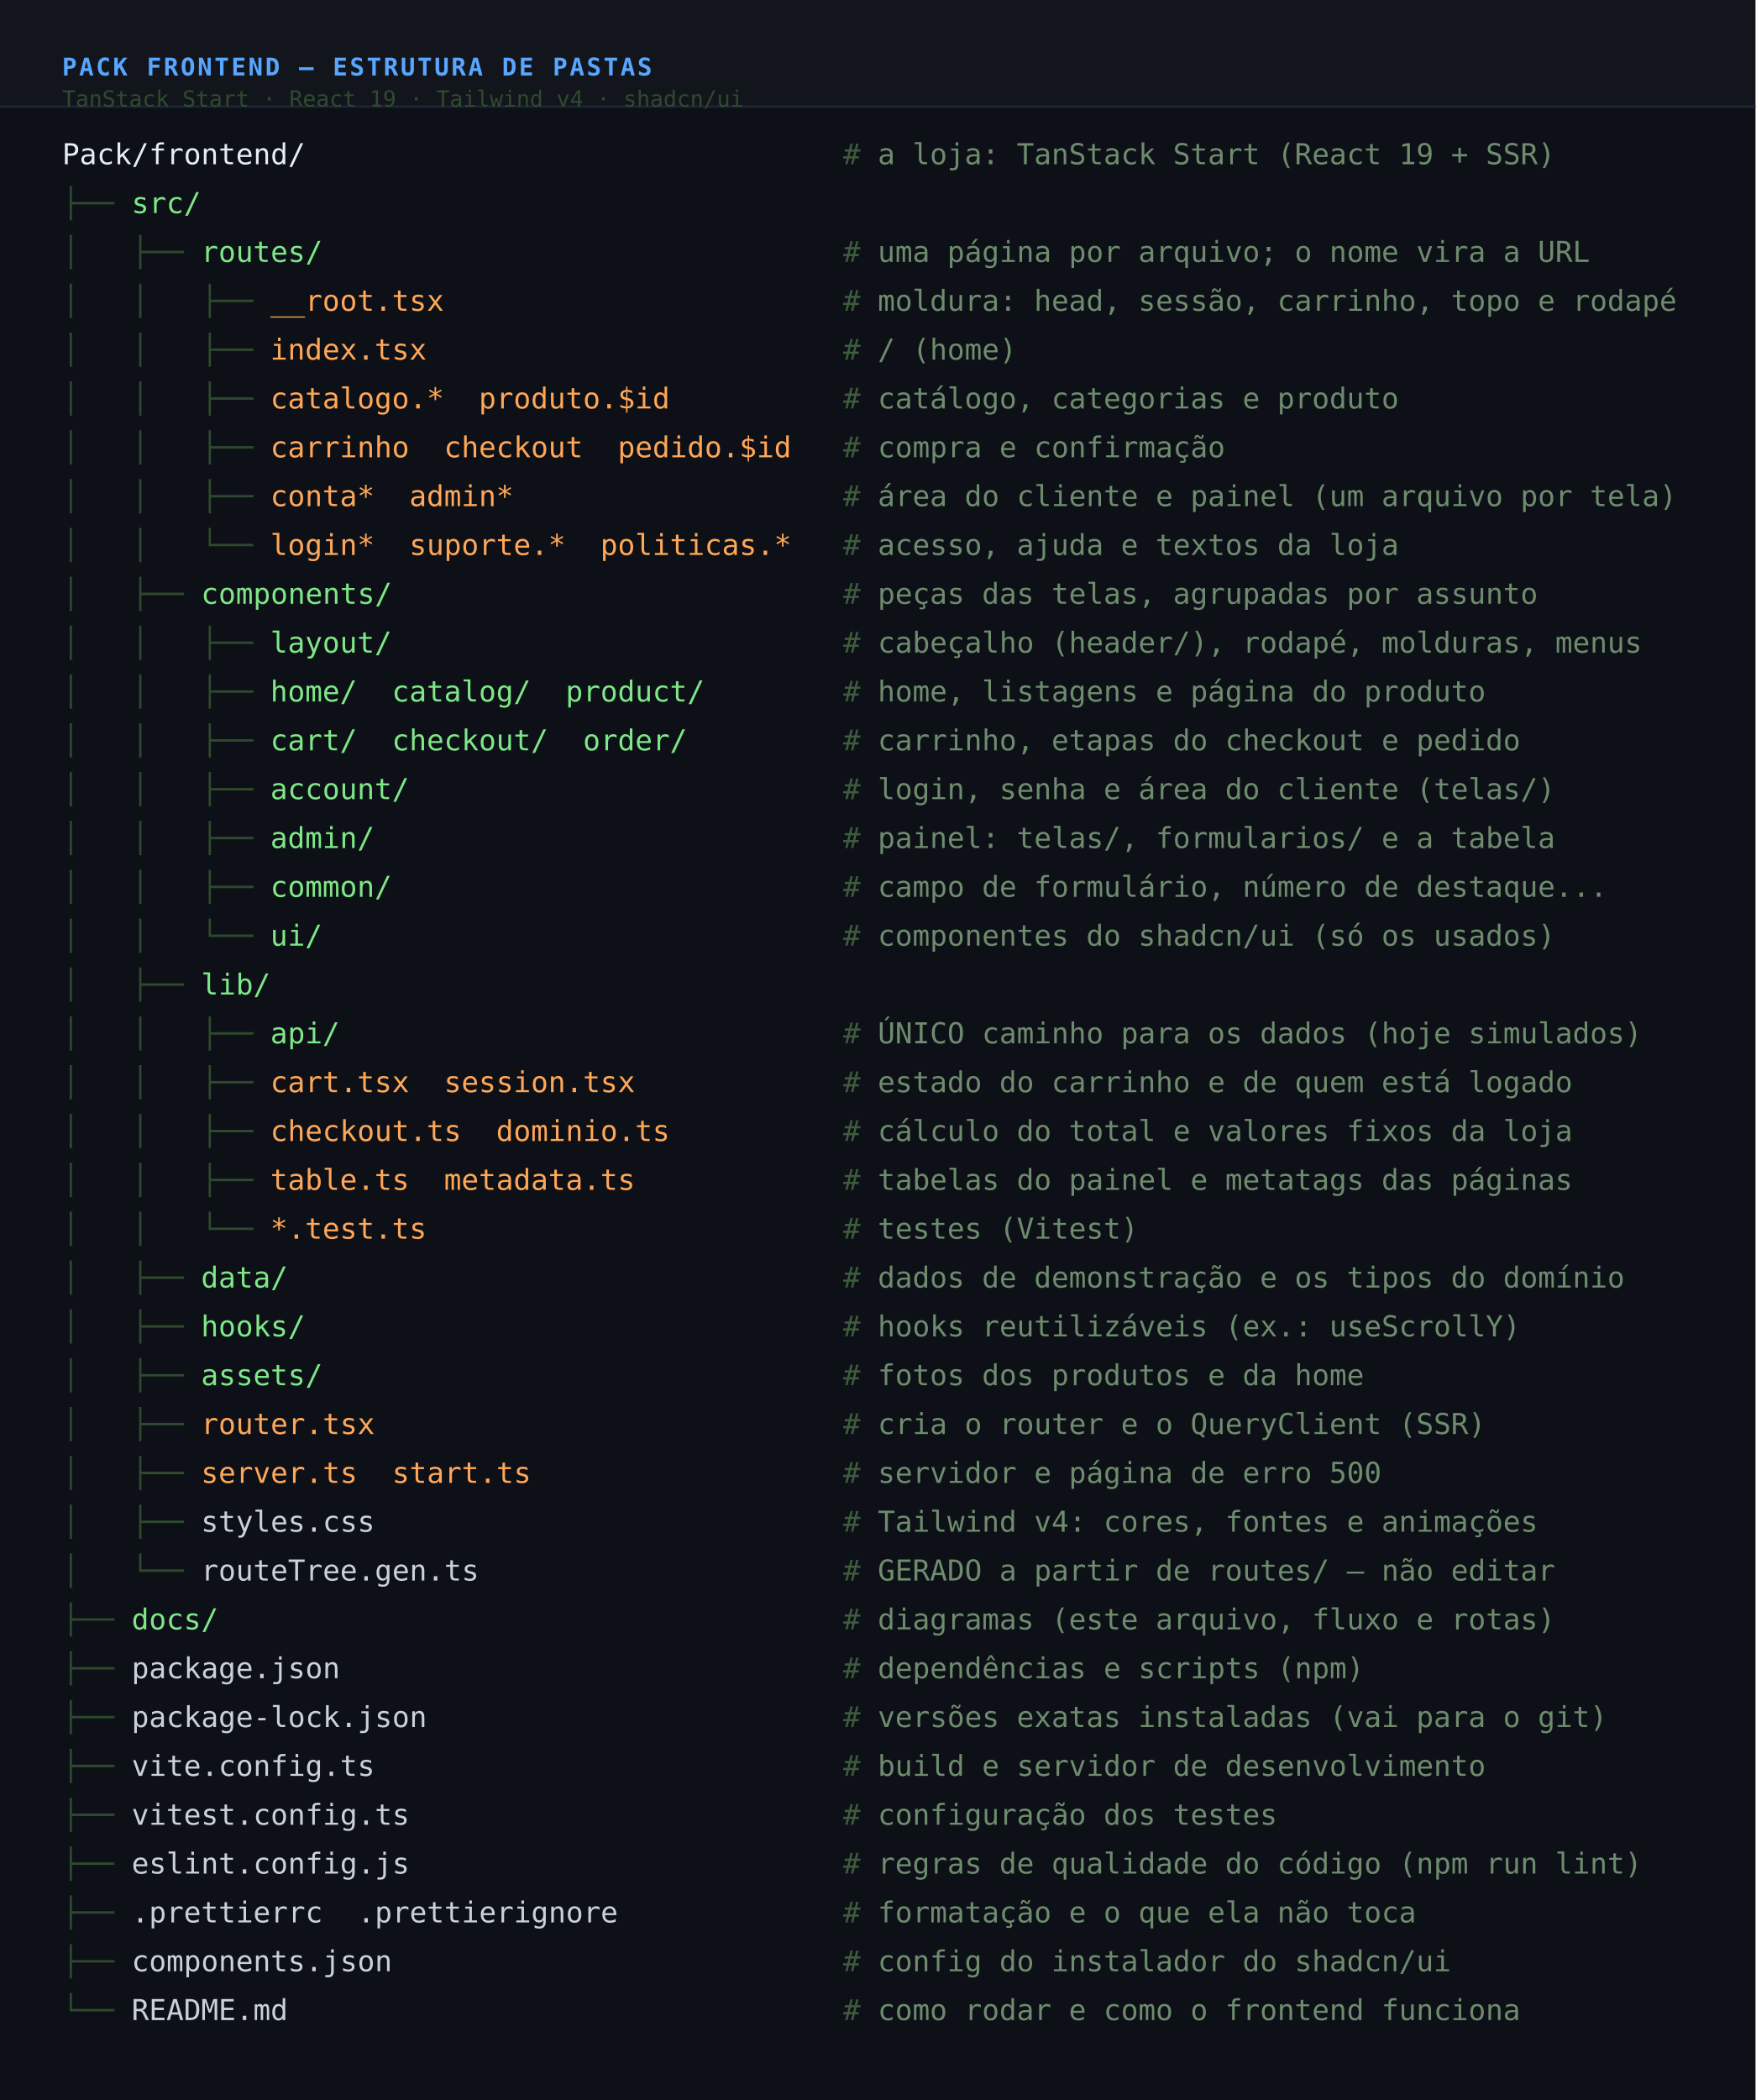
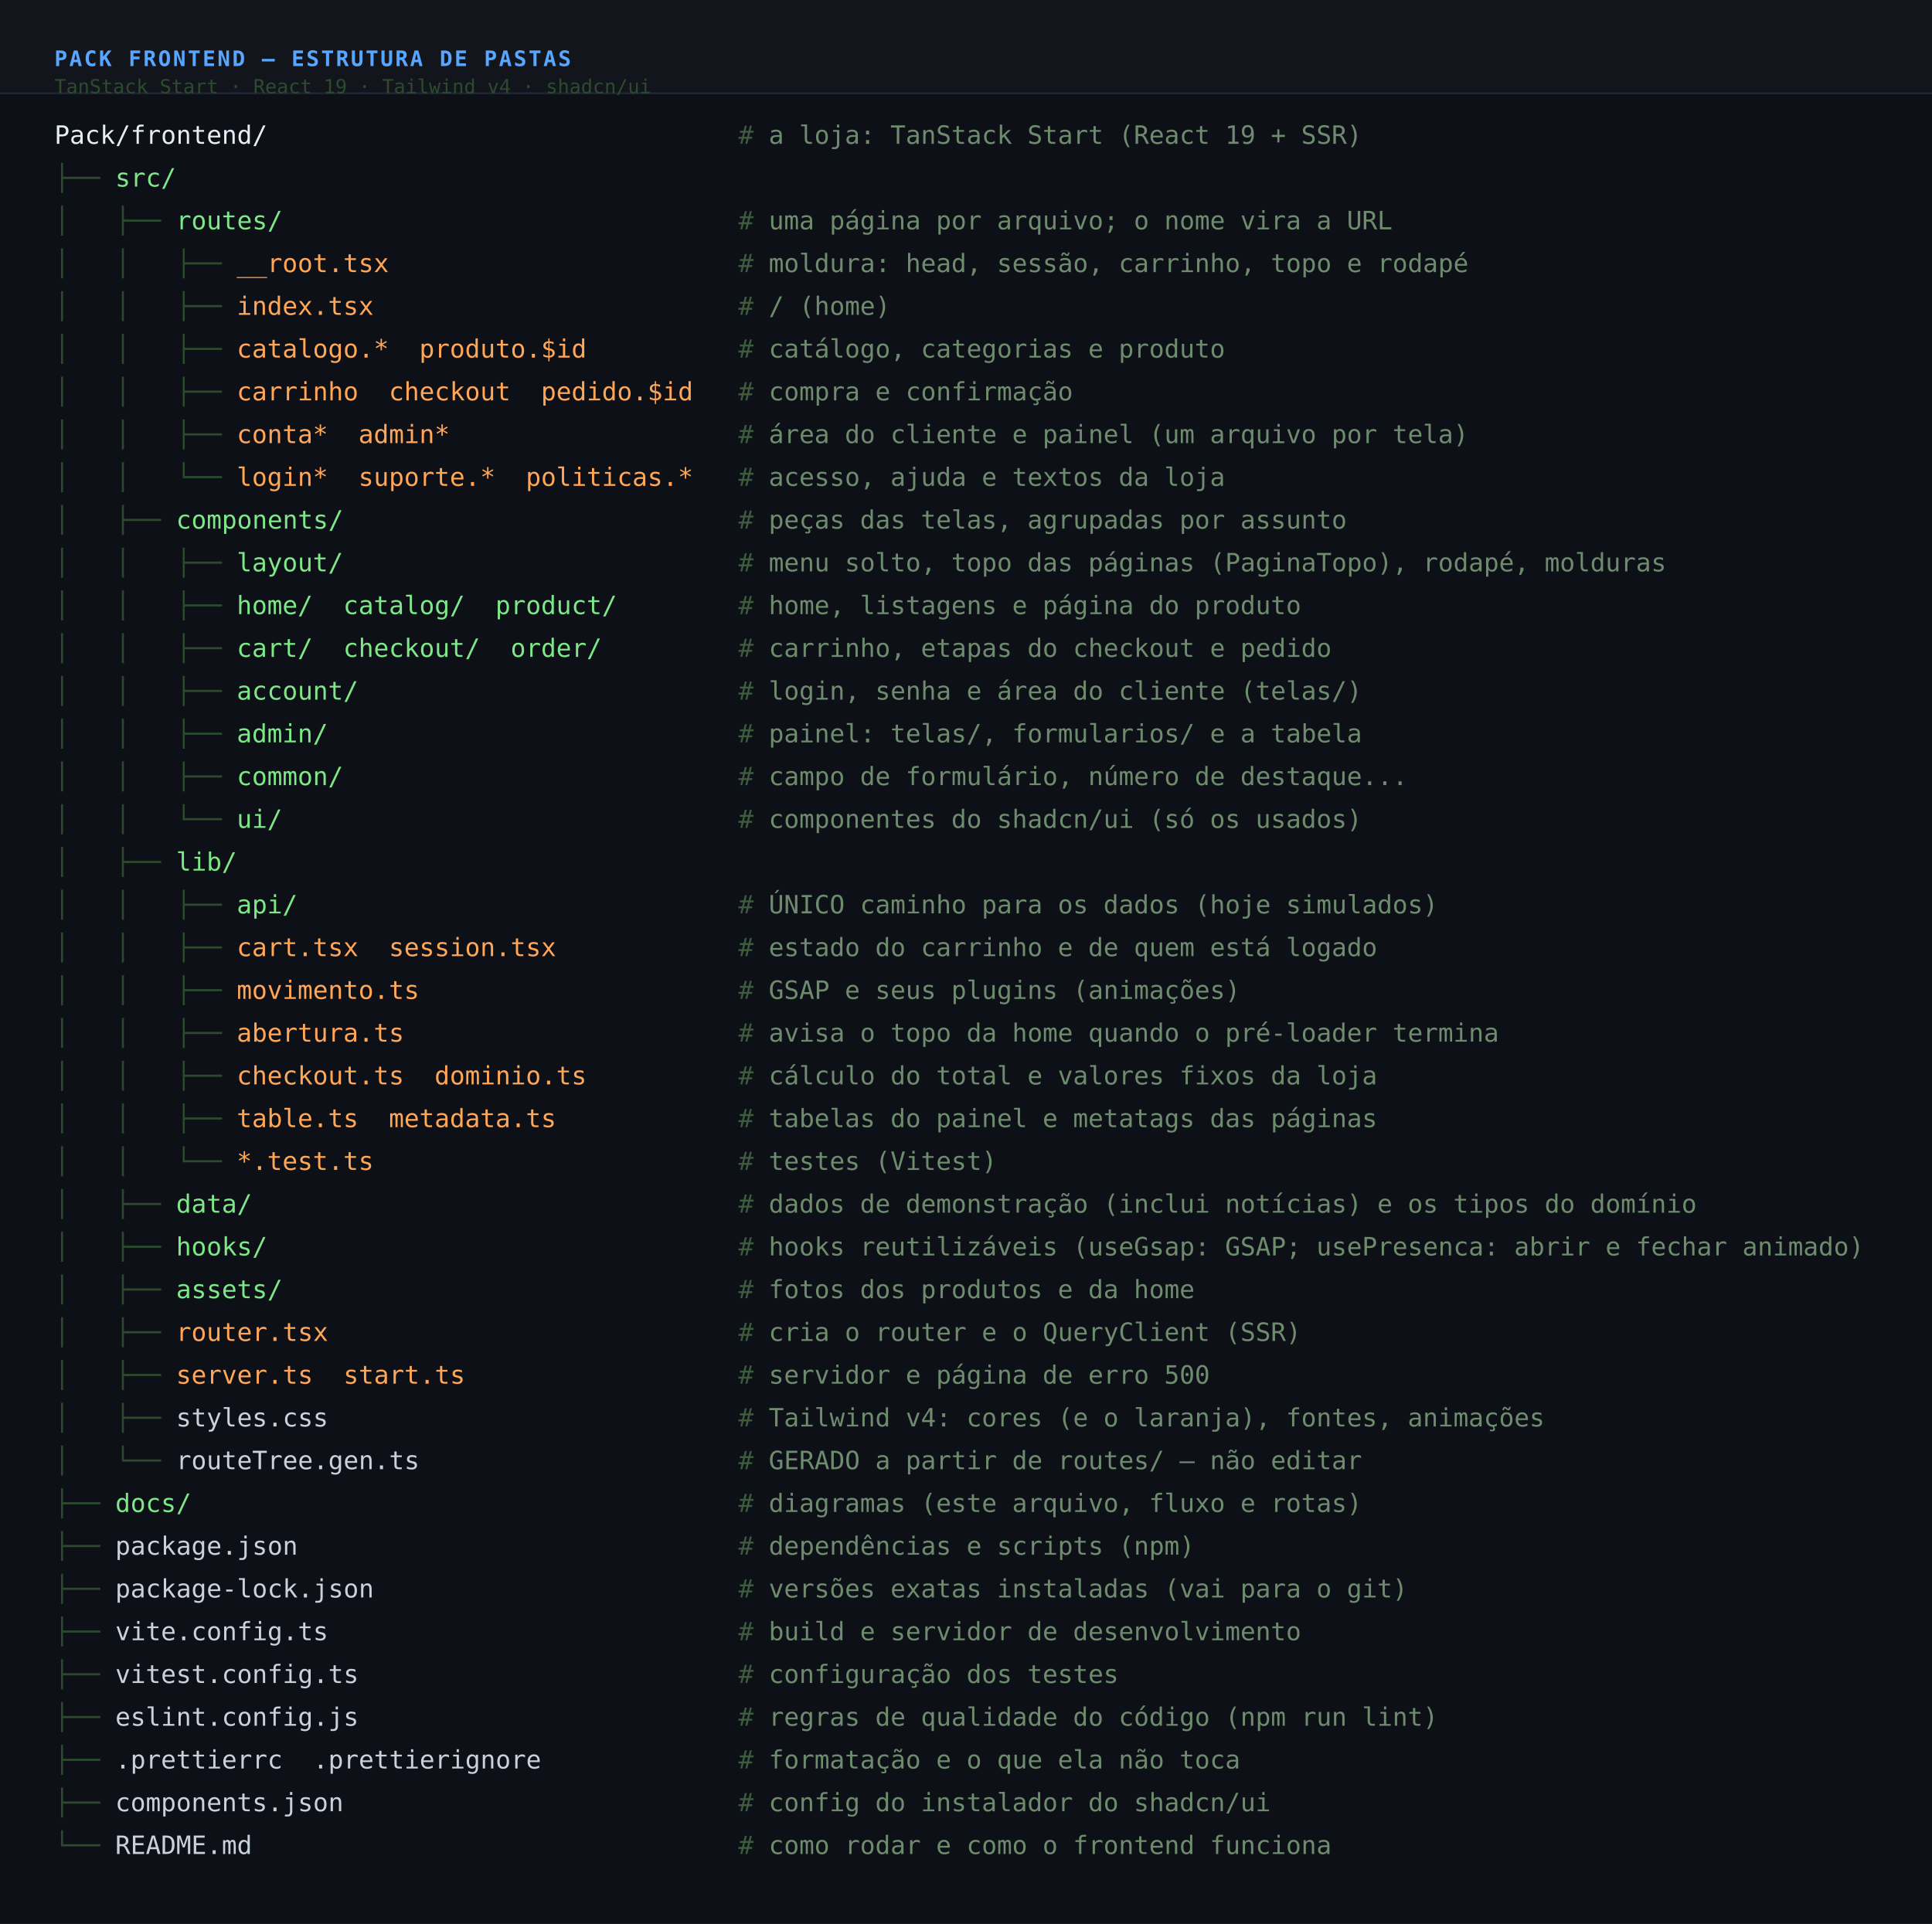
- <svg xmlns="http://www.w3.org/2000/svg" width="791" height="946" viewBox="0 0 791 946">
+ <svg xmlns="http://www.w3.org/2000/svg" width="994" height="990" viewBox="0 0 994 990">
  <defs>
    <style>text{font-family:JetBrains Mono, Fira Code, monospace;font-variant-ligatures:none;}</style>
  </defs>
-   <rect width="791" height="946" fill="#0d1117" />
-   <rect width="791" height="48" fill="rgba(255,255,255,0.02)" />
-   <line x1="0" y1="48" x2="791" y2="48" stroke="#1e2736" stroke-width="1" />
+   <rect width="994" height="990" fill="#0d1117" />
+   <rect width="994" height="48" fill="rgba(255,255,255,0.02)" />
+   <line x1="0" y1="48" x2="994" y2="48" stroke="#1e2736" stroke-width="1" />
  <text x="28" y="34" font-size="11" font-weight="700" fill="#58a6ff" letter-spacing="1">PACK FRONTEND — ESTRUTURA DE PASTAS</text>
  <text x="28" y="48" font-size="10" fill="#2e4a2e">TanStack Start · React 19 · Tailwind v4 · shadcn/ui</text>
  <text x="28.0" y="74" font-size="13" fill="#e6edf3" xml:space="preserve">Pack/frontend/</text>
  <text x="379.9" y="74" font-size="13" fill="#3d5c3d">#</text>
  <text x="395.5" y="74" font-size="13" fill="#6e8b6e">a loja: TanStack Start (React 19 + SSR)</text>
  <text x="28" y="96" font-size="13" fill="#2e4a2e" xml:space="preserve">├── </text>
  <text x="59.3" y="96" font-size="13" fill="#7ee787" xml:space="preserve">src/</text>
  <text x="28" y="118" font-size="13" fill="#2e4a2e" xml:space="preserve">│   ├── </text>
  <text x="90.6" y="118" font-size="13" fill="#7ee787" xml:space="preserve">routes/</text>
  <text x="379.9" y="118" font-size="13" fill="#3d5c3d">#</text>
  <text x="395.5" y="118" font-size="13" fill="#6e8b6e">uma página por arquivo; o nome vira a URL</text>
  <text x="28" y="140" font-size="13" fill="#2e4a2e" xml:space="preserve">│   │   ├── </text>
  <text x="121.8" y="140" font-size="13" fill="#ffa657" xml:space="preserve">__root.tsx</text>
  <text x="379.9" y="140" font-size="13" fill="#3d5c3d">#</text>
  <text x="395.5" y="140" font-size="13" fill="#6e8b6e">moldura: head, sessão, carrinho, topo e rodapé</text>
  <text x="28" y="162" font-size="13" fill="#2e4a2e" xml:space="preserve">│   │   ├── </text>
  <text x="121.8" y="162" font-size="13" fill="#ffa657" xml:space="preserve">index.tsx</text>
  <text x="379.9" y="162" font-size="13" fill="#3d5c3d">#</text>
  <text x="395.5" y="162" font-size="13" fill="#6e8b6e">/ (home)</text>
  <text x="28" y="184" font-size="13" fill="#2e4a2e" xml:space="preserve">│   │   ├── </text>
  <text x="121.8" y="184" font-size="13" fill="#ffa657" xml:space="preserve">catalogo.*  produto.$id</text>
  <text x="379.9" y="184" font-size="13" fill="#3d5c3d">#</text>
  <text x="395.5" y="184" font-size="13" fill="#6e8b6e">catálogo, categorias e produto</text>
  <text x="28" y="206" font-size="13" fill="#2e4a2e" xml:space="preserve">│   │   ├── </text>
  <text x="121.8" y="206" font-size="13" fill="#ffa657" xml:space="preserve">carrinho  checkout  pedido.$id</text>
  <text x="379.9" y="206" font-size="13" fill="#3d5c3d">#</text>
  <text x="395.5" y="206" font-size="13" fill="#6e8b6e">compra e confirmação</text>
  <text x="28" y="228" font-size="13" fill="#2e4a2e" xml:space="preserve">│   │   ├── </text>
  <text x="121.8" y="228" font-size="13" fill="#ffa657" xml:space="preserve">conta*  admin*</text>
  <text x="379.9" y="228" font-size="13" fill="#3d5c3d">#</text>
  <text x="395.5" y="228" font-size="13" fill="#6e8b6e">área do cliente e painel (um arquivo por tela)</text>
  <text x="28" y="250" font-size="13" fill="#2e4a2e" xml:space="preserve">│   │   └── </text>
  <text x="121.8" y="250" font-size="13" fill="#ffa657" xml:space="preserve">login*  suporte.*  politicas.*</text>
  <text x="379.9" y="250" font-size="13" fill="#3d5c3d">#</text>
  <text x="395.5" y="250" font-size="13" fill="#6e8b6e">acesso, ajuda e textos da loja</text>
  <text x="28" y="272" font-size="13" fill="#2e4a2e" xml:space="preserve">│   ├── </text>
  <text x="90.6" y="272" font-size="13" fill="#7ee787" xml:space="preserve">components/</text>
  <text x="379.9" y="272" font-size="13" fill="#3d5c3d">#</text>
  <text x="395.5" y="272" font-size="13" fill="#6e8b6e">peças das telas, agrupadas por assunto</text>
  <text x="28" y="294" font-size="13" fill="#2e4a2e" xml:space="preserve">│   │   ├── </text>
  <text x="121.8" y="294" font-size="13" fill="#7ee787" xml:space="preserve">layout/</text>
  <text x="379.9" y="294" font-size="13" fill="#3d5c3d">#</text>
-   <text x="395.5" y="294" font-size="13" fill="#6e8b6e">cabeçalho (header/), rodapé, molduras, menus</text>
+   <text x="395.5" y="294" font-size="13" fill="#6e8b6e">menu solto, topo das páginas (PaginaTopo), rodapé, molduras</text>
  <text x="28" y="316" font-size="13" fill="#2e4a2e" xml:space="preserve">│   │   ├── </text>
  <text x="121.8" y="316" font-size="13" fill="#7ee787" xml:space="preserve">home/  catalog/  product/</text>
  <text x="379.9" y="316" font-size="13" fill="#3d5c3d">#</text>
  <text x="395.5" y="316" font-size="13" fill="#6e8b6e">home, listagens e página do produto</text>
  <text x="28" y="338" font-size="13" fill="#2e4a2e" xml:space="preserve">│   │   ├── </text>
  <text x="121.8" y="338" font-size="13" fill="#7ee787" xml:space="preserve">cart/  checkout/  order/</text>
  <text x="379.9" y="338" font-size="13" fill="#3d5c3d">#</text>
  <text x="395.5" y="338" font-size="13" fill="#6e8b6e">carrinho, etapas do checkout e pedido</text>
  <text x="28" y="360" font-size="13" fill="#2e4a2e" xml:space="preserve">│   │   ├── </text>
  <text x="121.8" y="360" font-size="13" fill="#7ee787" xml:space="preserve">account/</text>
  <text x="379.9" y="360" font-size="13" fill="#3d5c3d">#</text>
  <text x="395.5" y="360" font-size="13" fill="#6e8b6e">login, senha e área do cliente (telas/)</text>
  <text x="28" y="382" font-size="13" fill="#2e4a2e" xml:space="preserve">│   │   ├── </text>
  <text x="121.8" y="382" font-size="13" fill="#7ee787" xml:space="preserve">admin/</text>
  <text x="379.9" y="382" font-size="13" fill="#3d5c3d">#</text>
  <text x="395.5" y="382" font-size="13" fill="#6e8b6e">painel: telas/, formularios/ e a tabela</text>
  <text x="28" y="404" font-size="13" fill="#2e4a2e" xml:space="preserve">│   │   ├── </text>
  <text x="121.8" y="404" font-size="13" fill="#7ee787" xml:space="preserve">common/</text>
  <text x="379.9" y="404" font-size="13" fill="#3d5c3d">#</text>
  <text x="395.5" y="404" font-size="13" fill="#6e8b6e">campo de formulário, número de destaque...</text>
  <text x="28" y="426" font-size="13" fill="#2e4a2e" xml:space="preserve">│   │   └── </text>
  <text x="121.8" y="426" font-size="13" fill="#7ee787" xml:space="preserve">ui/</text>
  <text x="379.9" y="426" font-size="13" fill="#3d5c3d">#</text>
  <text x="395.5" y="426" font-size="13" fill="#6e8b6e">componentes do shadcn/ui (só os usados)</text>
  <text x="28" y="448" font-size="13" fill="#2e4a2e" xml:space="preserve">│   ├── </text>
  <text x="90.6" y="448" font-size="13" fill="#7ee787" xml:space="preserve">lib/</text>
  <text x="28" y="470" font-size="13" fill="#2e4a2e" xml:space="preserve">│   │   ├── </text>
  <text x="121.8" y="470" font-size="13" fill="#7ee787" xml:space="preserve">api/</text>
  <text x="379.9" y="470" font-size="13" fill="#3d5c3d">#</text>
  <text x="395.5" y="470" font-size="13" fill="#6e8b6e">ÚNICO caminho para os dados (hoje simulados)</text>
  <text x="28" y="492" font-size="13" fill="#2e4a2e" xml:space="preserve">│   │   ├── </text>
  <text x="121.8" y="492" font-size="13" fill="#ffa657" xml:space="preserve">cart.tsx  session.tsx</text>
  <text x="379.9" y="492" font-size="13" fill="#3d5c3d">#</text>
  <text x="395.5" y="492" font-size="13" fill="#6e8b6e">estado do carrinho e de quem está logado</text>
  <text x="28" y="514" font-size="13" fill="#2e4a2e" xml:space="preserve">│   │   ├── </text>
-   <text x="121.8" y="514" font-size="13" fill="#ffa657" xml:space="preserve">checkout.ts  dominio.ts</text>
+   <text x="121.8" y="514" font-size="13" fill="#ffa657" xml:space="preserve">movimento.ts</text>
  <text x="379.9" y="514" font-size="13" fill="#3d5c3d">#</text>
-   <text x="395.5" y="514" font-size="13" fill="#6e8b6e">cálculo do total e valores fixos da loja</text>
+   <text x="395.5" y="514" font-size="13" fill="#6e8b6e">GSAP e seus plugins (animações)</text>
  <text x="28" y="536" font-size="13" fill="#2e4a2e" xml:space="preserve">│   │   ├── </text>
-   <text x="121.8" y="536" font-size="13" fill="#ffa657" xml:space="preserve">table.ts  metadata.ts</text>
+   <text x="121.8" y="536" font-size="13" fill="#ffa657" xml:space="preserve">abertura.ts</text>
  <text x="379.9" y="536" font-size="13" fill="#3d5c3d">#</text>
-   <text x="395.5" y="536" font-size="13" fill="#6e8b6e">tabelas do painel e metatags das páginas</text>
-   <text x="28" y="558" font-size="13" fill="#2e4a2e" xml:space="preserve">│   │   └── </text>
-   <text x="121.8" y="558" font-size="13" fill="#ffa657" xml:space="preserve">*.test.ts</text>
+   <text x="395.5" y="536" font-size="13" fill="#6e8b6e">avisa o topo da home quando o pré-loader termina</text>
+   <text x="28" y="558" font-size="13" fill="#2e4a2e" xml:space="preserve">│   │   ├── </text>
+   <text x="121.8" y="558" font-size="13" fill="#ffa657" xml:space="preserve">checkout.ts  dominio.ts</text>
  <text x="379.9" y="558" font-size="13" fill="#3d5c3d">#</text>
-   <text x="395.5" y="558" font-size="13" fill="#6e8b6e">testes (Vitest)</text>
-   <text x="28" y="580" font-size="13" fill="#2e4a2e" xml:space="preserve">│   ├── </text>
-   <text x="90.6" y="580" font-size="13" fill="#7ee787" xml:space="preserve">data/</text>
+   <text x="395.5" y="558" font-size="13" fill="#6e8b6e">cálculo do total e valores fixos da loja</text>
+   <text x="28" y="580" font-size="13" fill="#2e4a2e" xml:space="preserve">│   │   ├── </text>
+   <text x="121.8" y="580" font-size="13" fill="#ffa657" xml:space="preserve">table.ts  metadata.ts</text>
  <text x="379.9" y="580" font-size="13" fill="#3d5c3d">#</text>
-   <text x="395.5" y="580" font-size="13" fill="#6e8b6e">dados de demonstração e os tipos do domínio</text>
-   <text x="28" y="602" font-size="13" fill="#2e4a2e" xml:space="preserve">│   ├── </text>
-   <text x="90.6" y="602" font-size="13" fill="#7ee787" xml:space="preserve">hooks/</text>
+   <text x="395.5" y="580" font-size="13" fill="#6e8b6e">tabelas do painel e metatags das páginas</text>
+   <text x="28" y="602" font-size="13" fill="#2e4a2e" xml:space="preserve">│   │   └── </text>
+   <text x="121.8" y="602" font-size="13" fill="#ffa657" xml:space="preserve">*.test.ts</text>
  <text x="379.9" y="602" font-size="13" fill="#3d5c3d">#</text>
-   <text x="395.5" y="602" font-size="13" fill="#6e8b6e">hooks reutilizáveis (ex.: useScrollY)</text>
+   <text x="395.5" y="602" font-size="13" fill="#6e8b6e">testes (Vitest)</text>
  <text x="28" y="624" font-size="13" fill="#2e4a2e" xml:space="preserve">│   ├── </text>
-   <text x="90.6" y="624" font-size="13" fill="#7ee787" xml:space="preserve">assets/</text>
+   <text x="90.6" y="624" font-size="13" fill="#7ee787" xml:space="preserve">data/</text>
  <text x="379.9" y="624" font-size="13" fill="#3d5c3d">#</text>
-   <text x="395.5" y="624" font-size="13" fill="#6e8b6e">fotos dos produtos e da home</text>
+   <text x="395.5" y="624" font-size="13" fill="#6e8b6e">dados de demonstração (inclui notícias) e os tipos do domínio</text>
  <text x="28" y="646" font-size="13" fill="#2e4a2e" xml:space="preserve">│   ├── </text>
-   <text x="90.6" y="646" font-size="13" fill="#ffa657" xml:space="preserve">router.tsx</text>
+   <text x="90.6" y="646" font-size="13" fill="#7ee787" xml:space="preserve">hooks/</text>
  <text x="379.9" y="646" font-size="13" fill="#3d5c3d">#</text>
-   <text x="395.5" y="646" font-size="13" fill="#6e8b6e">cria o router e o QueryClient (SSR)</text>
+   <text x="395.5" y="646" font-size="13" fill="#6e8b6e">hooks reutilizáveis (useGsap: GSAP; usePresenca: abrir e fechar animado)</text>
  <text x="28" y="668" font-size="13" fill="#2e4a2e" xml:space="preserve">│   ├── </text>
-   <text x="90.6" y="668" font-size="13" fill="#ffa657" xml:space="preserve">server.ts  start.ts</text>
+   <text x="90.6" y="668" font-size="13" fill="#7ee787" xml:space="preserve">assets/</text>
  <text x="379.9" y="668" font-size="13" fill="#3d5c3d">#</text>
-   <text x="395.5" y="668" font-size="13" fill="#6e8b6e">servidor e página de erro 500</text>
+   <text x="395.5" y="668" font-size="13" fill="#6e8b6e">fotos dos produtos e da home</text>
  <text x="28" y="690" font-size="13" fill="#2e4a2e" xml:space="preserve">│   ├── </text>
-   <text x="90.6" y="690" font-size="13" fill="#c9d1d9" xml:space="preserve">styles.css</text>
+   <text x="90.6" y="690" font-size="13" fill="#ffa657" xml:space="preserve">router.tsx</text>
  <text x="379.9" y="690" font-size="13" fill="#3d5c3d">#</text>
-   <text x="395.5" y="690" font-size="13" fill="#6e8b6e">Tailwind v4: cores, fontes e animações</text>
-   <text x="28" y="712" font-size="13" fill="#2e4a2e" xml:space="preserve">│   └── </text>
-   <text x="90.6" y="712" font-size="13" fill="#c9d1d9" xml:space="preserve">routeTree.gen.ts</text>
+   <text x="395.5" y="690" font-size="13" fill="#6e8b6e">cria o router e o QueryClient (SSR)</text>
+   <text x="28" y="712" font-size="13" fill="#2e4a2e" xml:space="preserve">│   ├── </text>
+   <text x="90.6" y="712" font-size="13" fill="#ffa657" xml:space="preserve">server.ts  start.ts</text>
  <text x="379.9" y="712" font-size="13" fill="#3d5c3d">#</text>
-   <text x="395.5" y="712" font-size="13" fill="#6e8b6e">GERADO a partir de routes/ — não editar</text>
-   <text x="28" y="734" font-size="13" fill="#2e4a2e" xml:space="preserve">├── </text>
-   <text x="59.3" y="734" font-size="13" fill="#7ee787" xml:space="preserve">docs/</text>
+   <text x="395.5" y="712" font-size="13" fill="#6e8b6e">servidor e página de erro 500</text>
+   <text x="28" y="734" font-size="13" fill="#2e4a2e" xml:space="preserve">│   ├── </text>
+   <text x="90.6" y="734" font-size="13" fill="#c9d1d9" xml:space="preserve">styles.css</text>
  <text x="379.9" y="734" font-size="13" fill="#3d5c3d">#</text>
-   <text x="395.5" y="734" font-size="13" fill="#6e8b6e">diagramas (este arquivo, fluxo e rotas)</text>
-   <text x="28" y="756" font-size="13" fill="#2e4a2e" xml:space="preserve">├── </text>
-   <text x="59.3" y="756" font-size="13" fill="#c9d1d9" xml:space="preserve">package.json</text>
+   <text x="395.5" y="734" font-size="13" fill="#6e8b6e">Tailwind v4: cores (e o laranja), fontes, animações</text>
+   <text x="28" y="756" font-size="13" fill="#2e4a2e" xml:space="preserve">│   └── </text>
+   <text x="90.6" y="756" font-size="13" fill="#c9d1d9" xml:space="preserve">routeTree.gen.ts</text>
  <text x="379.9" y="756" font-size="13" fill="#3d5c3d">#</text>
-   <text x="395.5" y="756" font-size="13" fill="#6e8b6e">dependências e scripts (npm)</text>
+   <text x="395.5" y="756" font-size="13" fill="#6e8b6e">GERADO a partir de routes/ — não editar</text>
  <text x="28" y="778" font-size="13" fill="#2e4a2e" xml:space="preserve">├── </text>
-   <text x="59.3" y="778" font-size="13" fill="#c9d1d9" xml:space="preserve">package-lock.json</text>
+   <text x="59.3" y="778" font-size="13" fill="#7ee787" xml:space="preserve">docs/</text>
  <text x="379.9" y="778" font-size="13" fill="#3d5c3d">#</text>
-   <text x="395.5" y="778" font-size="13" fill="#6e8b6e">versões exatas instaladas (vai para o git)</text>
+   <text x="395.5" y="778" font-size="13" fill="#6e8b6e">diagramas (este arquivo, fluxo e rotas)</text>
  <text x="28" y="800" font-size="13" fill="#2e4a2e" xml:space="preserve">├── </text>
-   <text x="59.3" y="800" font-size="13" fill="#c9d1d9" xml:space="preserve">vite.config.ts</text>
+   <text x="59.3" y="800" font-size="13" fill="#c9d1d9" xml:space="preserve">package.json</text>
  <text x="379.9" y="800" font-size="13" fill="#3d5c3d">#</text>
-   <text x="395.5" y="800" font-size="13" fill="#6e8b6e">build e servidor de desenvolvimento</text>
+   <text x="395.5" y="800" font-size="13" fill="#6e8b6e">dependências e scripts (npm)</text>
  <text x="28" y="822" font-size="13" fill="#2e4a2e" xml:space="preserve">├── </text>
-   <text x="59.3" y="822" font-size="13" fill="#c9d1d9" xml:space="preserve">vitest.config.ts</text>
+   <text x="59.3" y="822" font-size="13" fill="#c9d1d9" xml:space="preserve">package-lock.json</text>
  <text x="379.9" y="822" font-size="13" fill="#3d5c3d">#</text>
-   <text x="395.5" y="822" font-size="13" fill="#6e8b6e">configuração dos testes</text>
+   <text x="395.5" y="822" font-size="13" fill="#6e8b6e">versões exatas instaladas (vai para o git)</text>
  <text x="28" y="844" font-size="13" fill="#2e4a2e" xml:space="preserve">├── </text>
-   <text x="59.3" y="844" font-size="13" fill="#c9d1d9" xml:space="preserve">eslint.config.js</text>
+   <text x="59.3" y="844" font-size="13" fill="#c9d1d9" xml:space="preserve">vite.config.ts</text>
  <text x="379.9" y="844" font-size="13" fill="#3d5c3d">#</text>
-   <text x="395.5" y="844" font-size="13" fill="#6e8b6e">regras de qualidade do código (npm run lint)</text>
+   <text x="395.5" y="844" font-size="13" fill="#6e8b6e">build e servidor de desenvolvimento</text>
  <text x="28" y="866" font-size="13" fill="#2e4a2e" xml:space="preserve">├── </text>
-   <text x="59.3" y="866" font-size="13" fill="#c9d1d9" xml:space="preserve">.prettierrc  .prettierignore</text>
+   <text x="59.3" y="866" font-size="13" fill="#c9d1d9" xml:space="preserve">vitest.config.ts</text>
  <text x="379.9" y="866" font-size="13" fill="#3d5c3d">#</text>
-   <text x="395.5" y="866" font-size="13" fill="#6e8b6e">formatação e o que ela não toca</text>
+   <text x="395.5" y="866" font-size="13" fill="#6e8b6e">configuração dos testes</text>
  <text x="28" y="888" font-size="13" fill="#2e4a2e" xml:space="preserve">├── </text>
-   <text x="59.3" y="888" font-size="13" fill="#c9d1d9" xml:space="preserve">components.json</text>
+   <text x="59.3" y="888" font-size="13" fill="#c9d1d9" xml:space="preserve">eslint.config.js</text>
  <text x="379.9" y="888" font-size="13" fill="#3d5c3d">#</text>
-   <text x="395.5" y="888" font-size="13" fill="#6e8b6e">config do instalador do shadcn/ui</text>
-   <text x="28" y="910" font-size="13" fill="#2e4a2e" xml:space="preserve">└── </text>
-   <text x="59.3" y="910" font-size="13" fill="#c9d1d9" xml:space="preserve">README.md</text>
+   <text x="395.5" y="888" font-size="13" fill="#6e8b6e">regras de qualidade do código (npm run lint)</text>
+   <text x="28" y="910" font-size="13" fill="#2e4a2e" xml:space="preserve">├── </text>
+   <text x="59.3" y="910" font-size="13" fill="#c9d1d9" xml:space="preserve">.prettierrc  .prettierignore</text>
  <text x="379.9" y="910" font-size="13" fill="#3d5c3d">#</text>
-   <text x="395.5" y="910" font-size="13" fill="#6e8b6e">como rodar e como o frontend funciona</text>
+   <text x="395.5" y="910" font-size="13" fill="#6e8b6e">formatação e o que ela não toca</text>
+   <text x="28" y="932" font-size="13" fill="#2e4a2e" xml:space="preserve">├── </text>
+   <text x="59.3" y="932" font-size="13" fill="#c9d1d9" xml:space="preserve">components.json</text>
+   <text x="379.9" y="932" font-size="13" fill="#3d5c3d">#</text>
+   <text x="395.5" y="932" font-size="13" fill="#6e8b6e">config do instalador do shadcn/ui</text>
+   <text x="28" y="954" font-size="13" fill="#2e4a2e" xml:space="preserve">└── </text>
+   <text x="59.3" y="954" font-size="13" fill="#c9d1d9" xml:space="preserve">README.md</text>
+   <text x="379.9" y="954" font-size="13" fill="#3d5c3d">#</text>
+   <text x="395.5" y="954" font-size="13" fill="#6e8b6e">como rodar e como o frontend funciona</text>
</svg>
